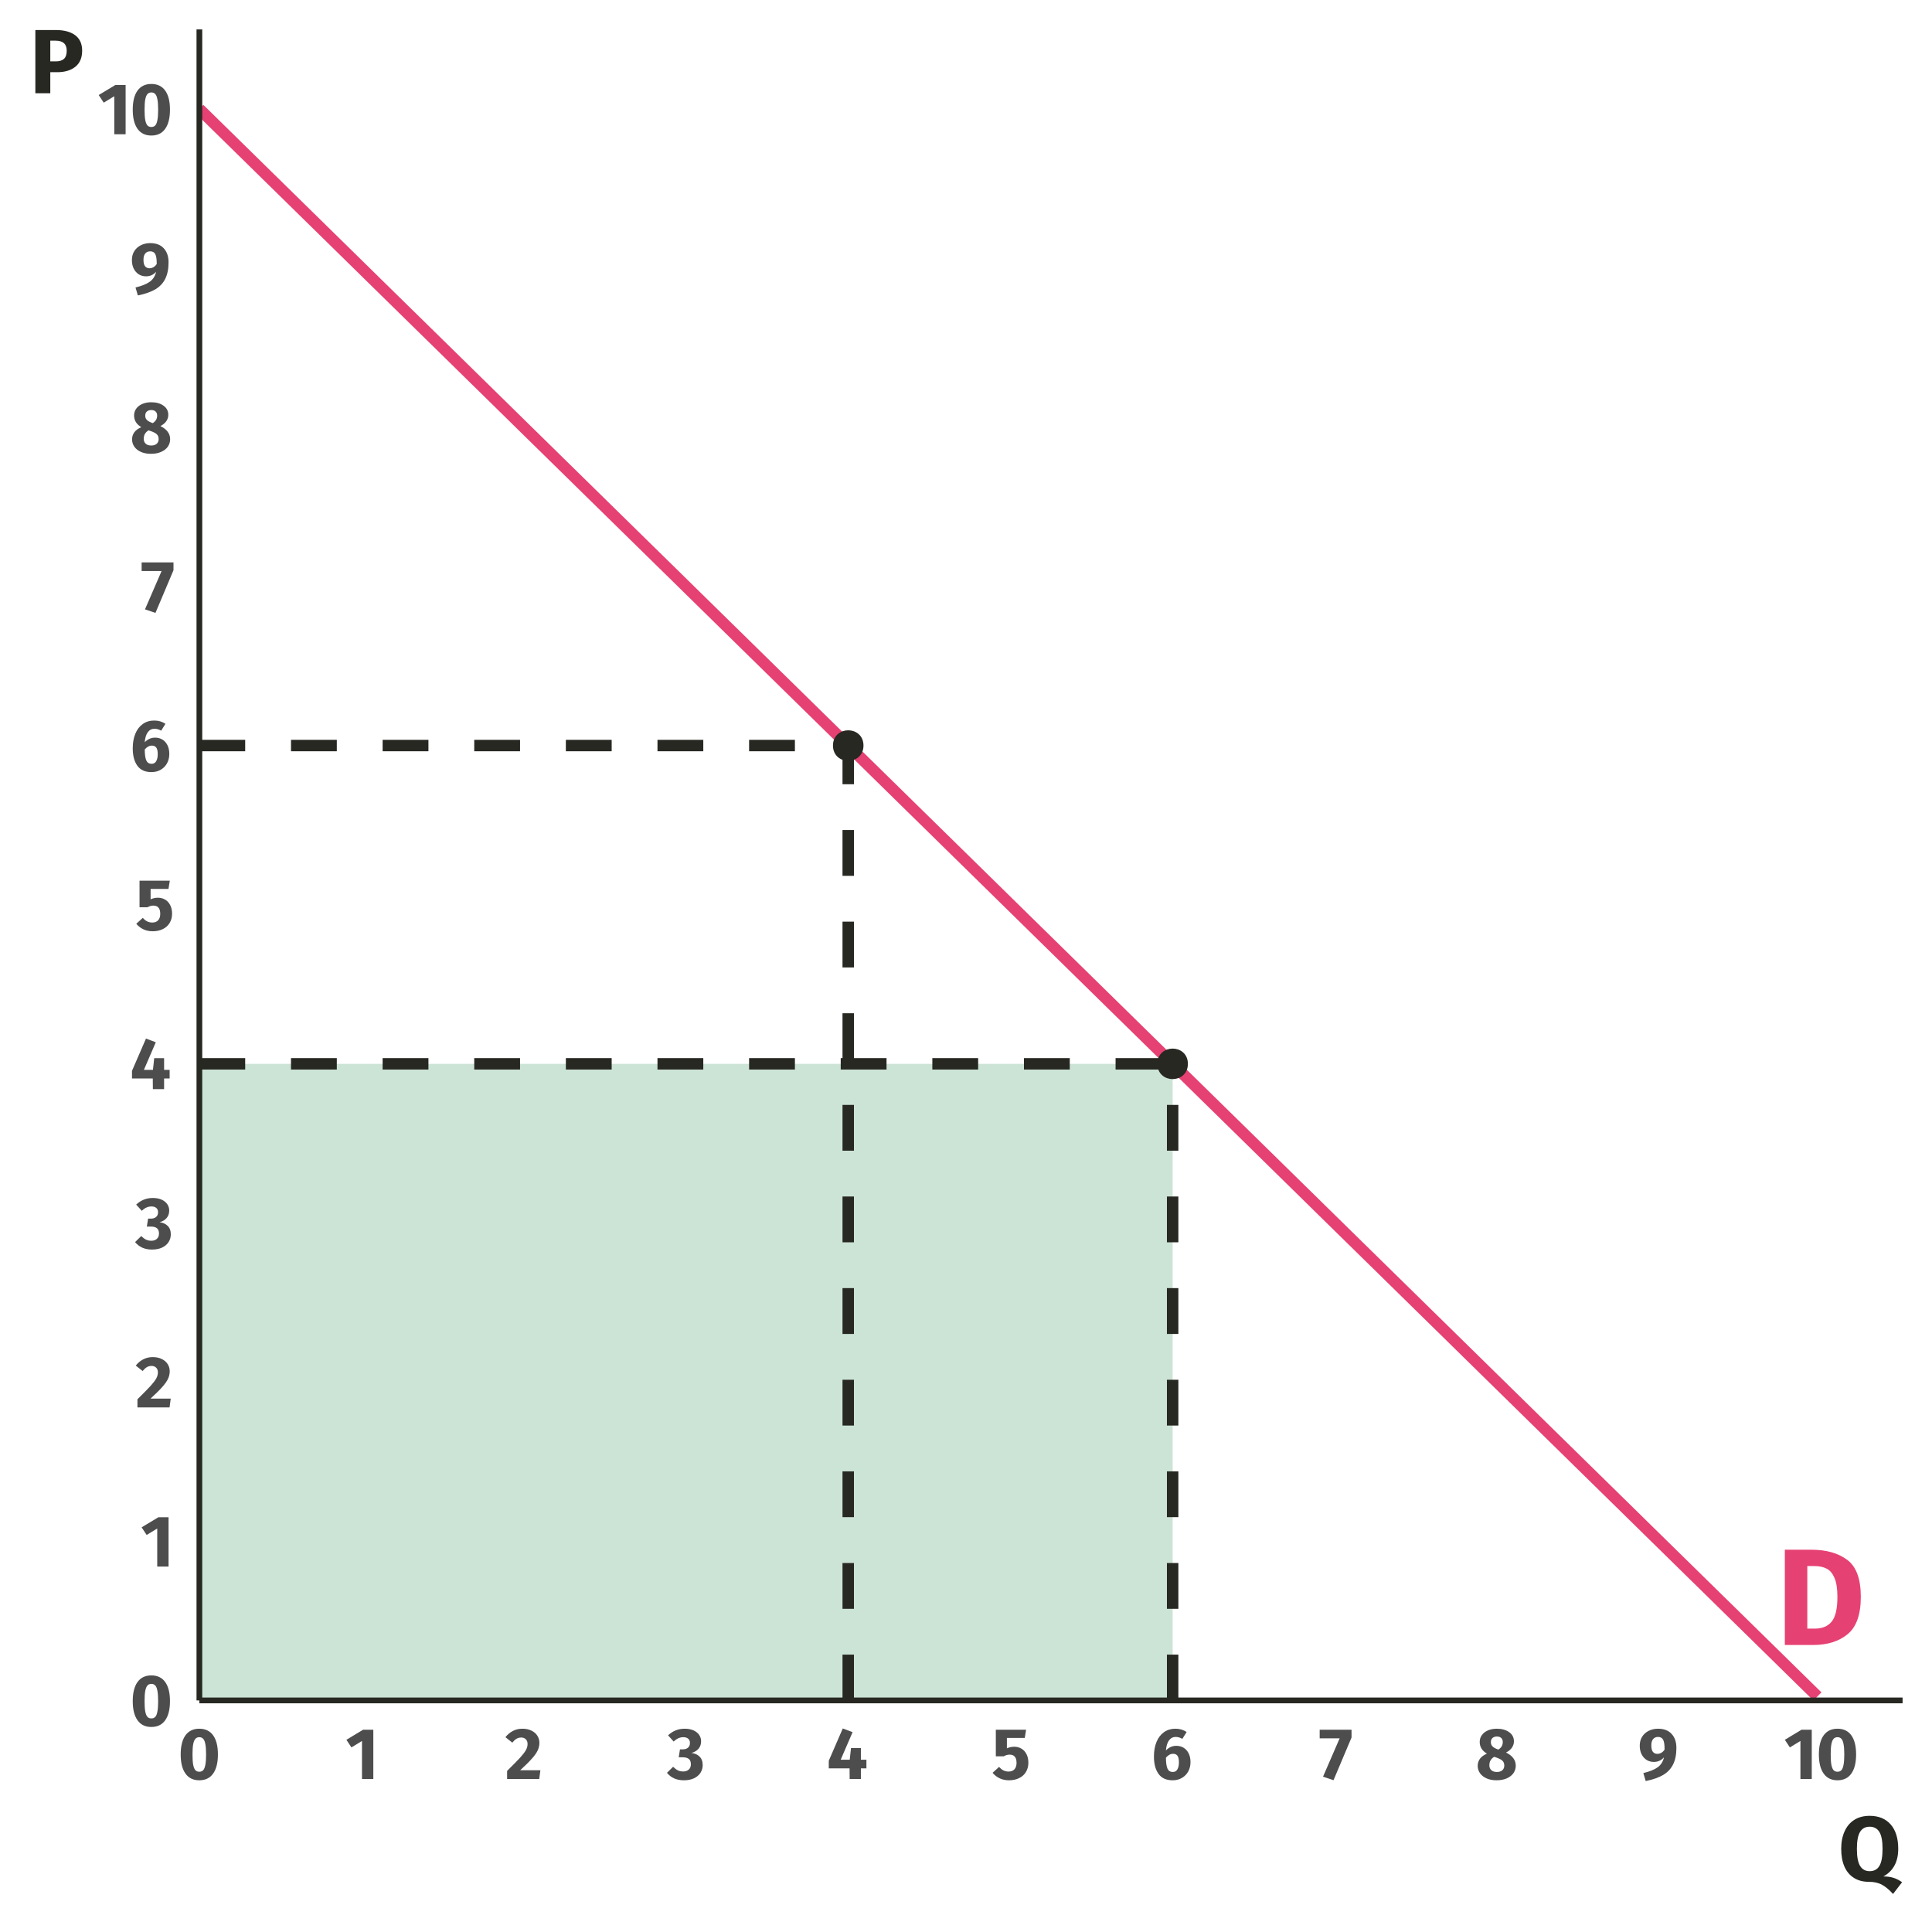
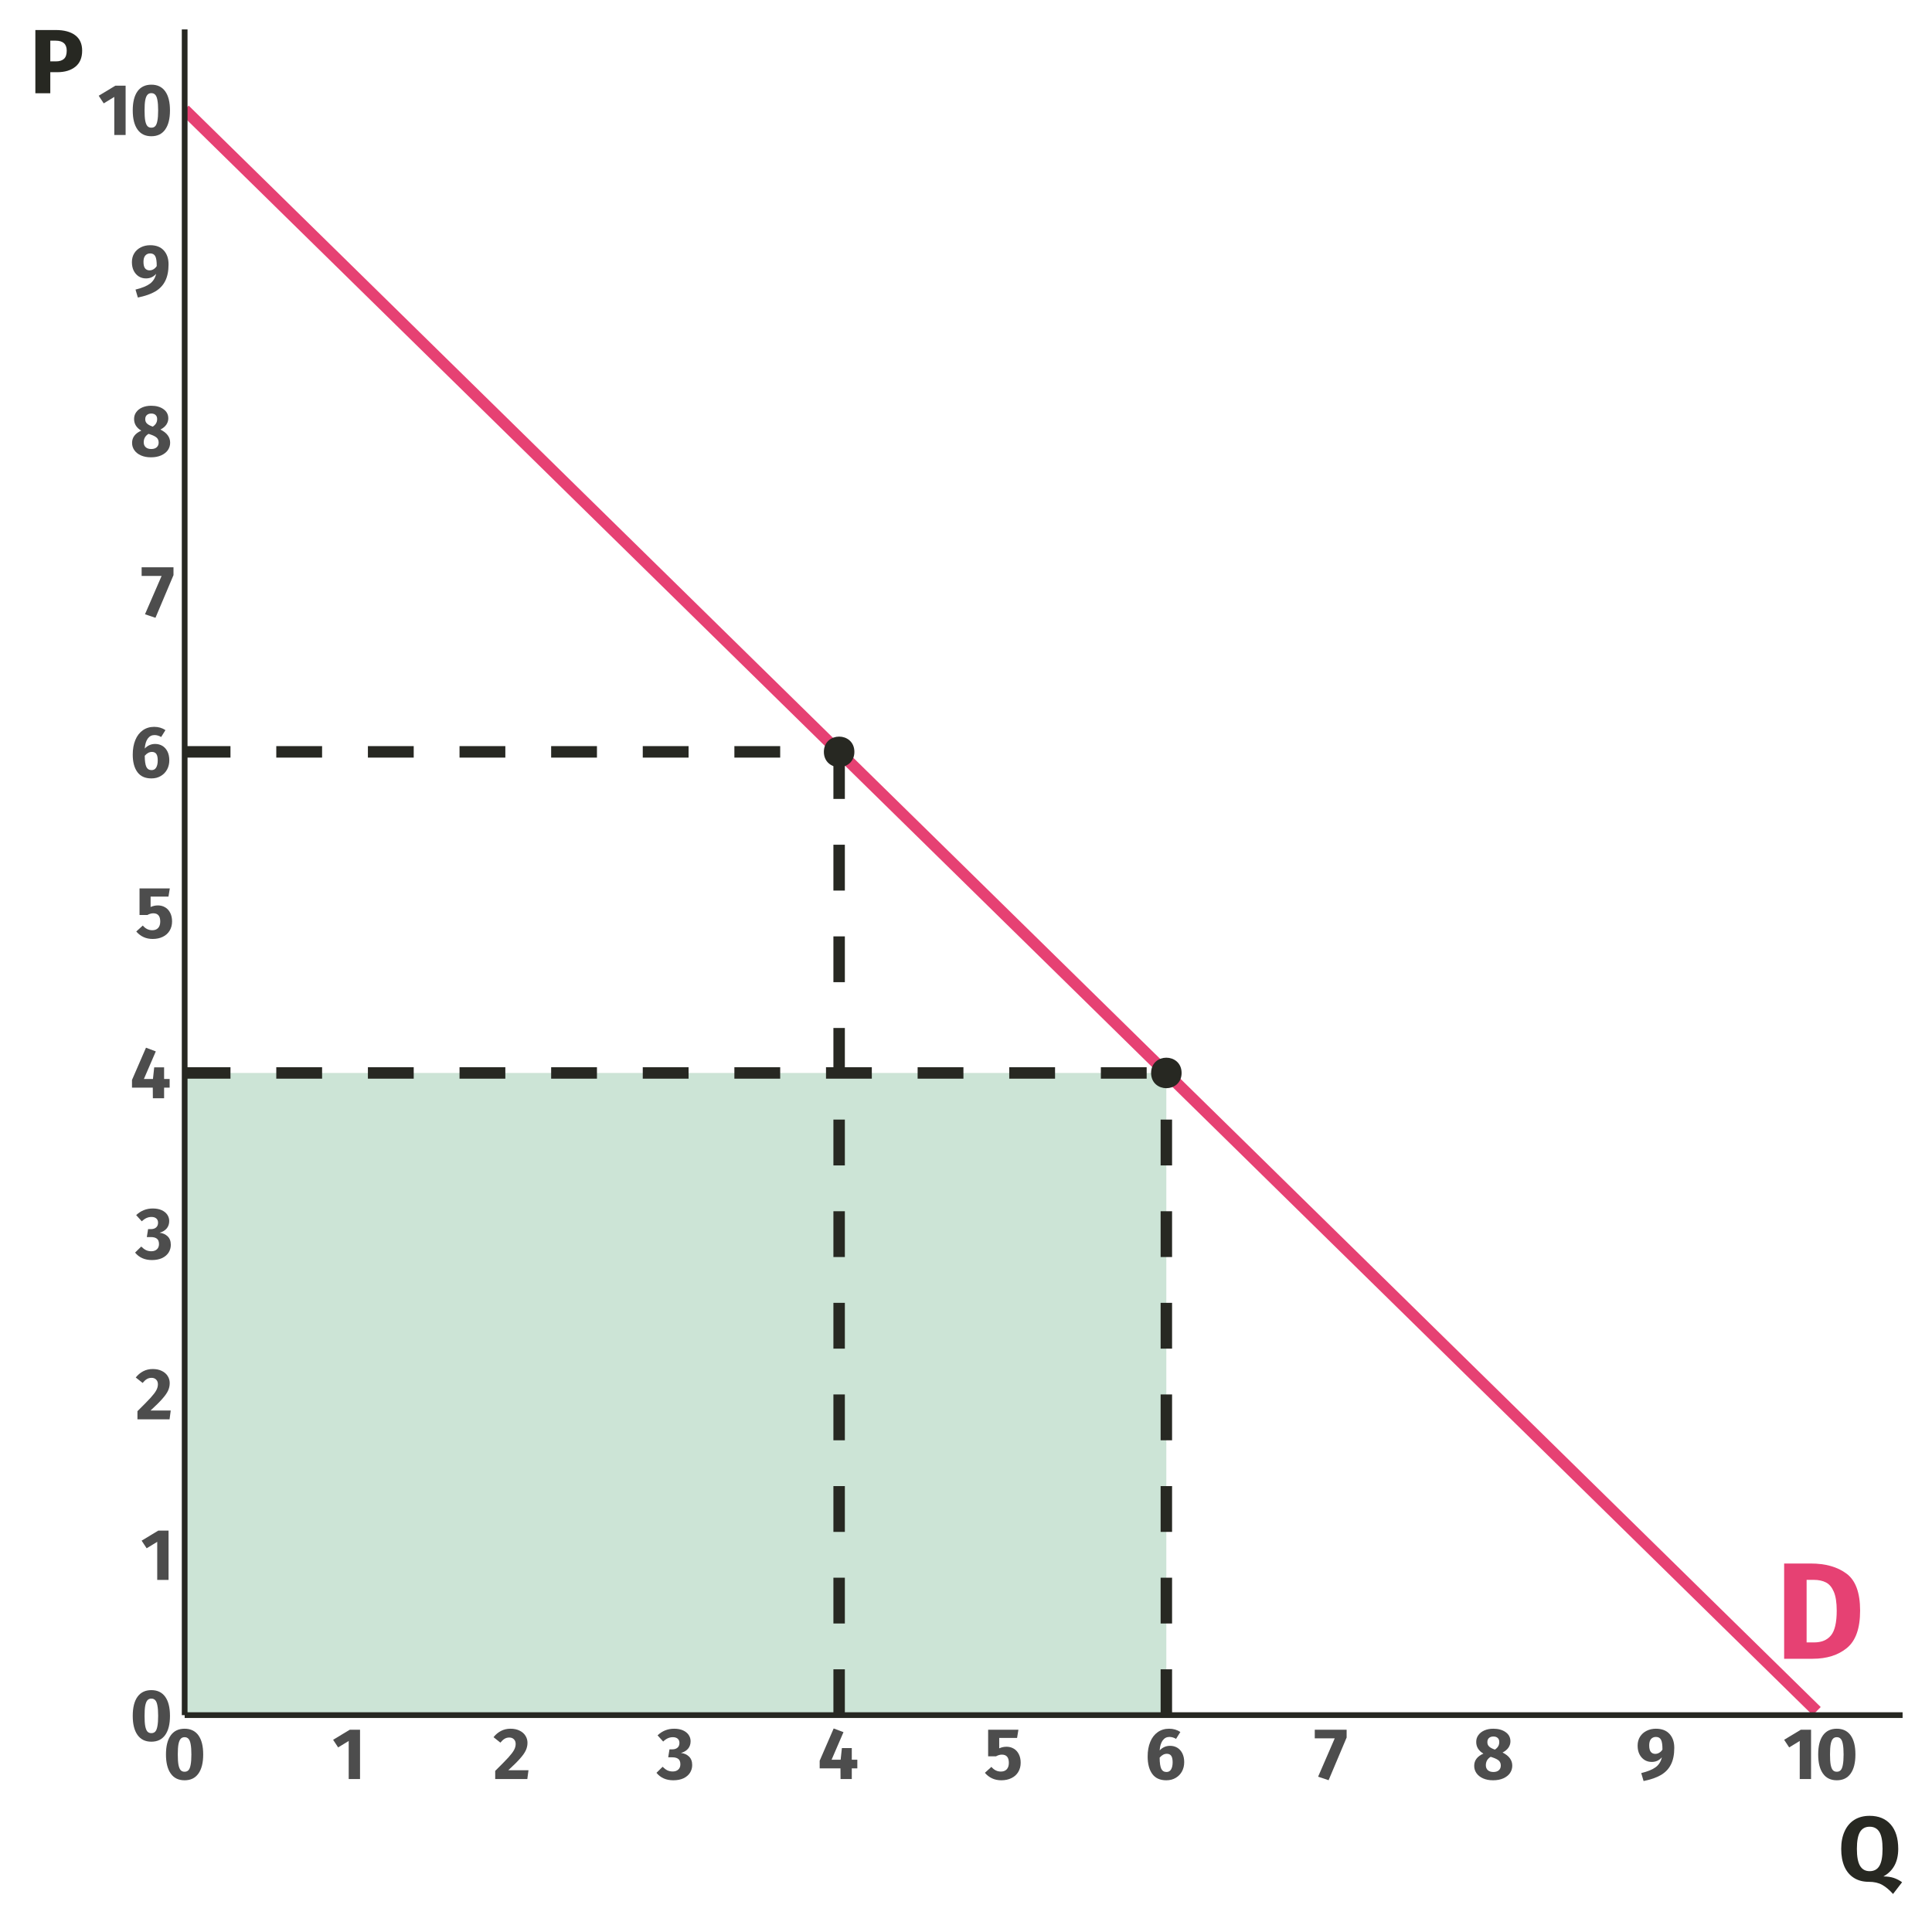
<svg xmlns="http://www.w3.org/2000/svg" xmlns:xlink="http://www.w3.org/1999/xlink" width="360" height="360" viewBox="0 0 360 360">
  <defs>
    <g>
      <g id="glyph-0-0">
        <path d="M 13.906 8.969 L 3.156 8.969 L 3.156 -26.891 L 13.906 -26.891 Z M 4.562 -25.562 L 4.562 7.625 L 12.516 7.625 L 12.516 -25.562 Z M 8.297 -11.547 C 9.316 -11.547 10.047 -11.27 10.484 -10.719 C 10.922 -10.176 11.141 -9.473 11.141 -8.609 C 11.141 -7.703 10.945 -7 10.562 -6.5 C 10.176 -6.008 9.555 -5.703 8.703 -5.578 L 8.703 -4.438 C 8.703 -4.25 8.641 -4.098 8.516 -3.984 C 8.391 -3.867 8.238 -3.812 8.062 -3.812 C 7.895 -3.812 7.742 -3.867 7.609 -3.984 C 7.484 -4.098 7.422 -4.25 7.422 -4.438 L 7.422 -6.578 C 8.328 -6.629 8.941 -6.797 9.266 -7.078 C 9.586 -7.359 9.75 -7.848 9.75 -8.547 C 9.75 -9.117 9.641 -9.555 9.422 -9.859 C 9.203 -10.172 8.789 -10.328 8.188 -10.328 C 7.695 -10.328 7.254 -10.227 6.859 -10.031 C 6.723 -9.988 6.613 -9.969 6.531 -9.969 C 6.344 -9.969 6.191 -10.02 6.078 -10.125 C 5.973 -10.238 5.922 -10.379 5.922 -10.547 C 5.922 -10.867 6.172 -11.113 6.672 -11.281 C 7.172 -11.457 7.711 -11.547 8.297 -11.547 Z M 8.062 -3.078 C 8.32 -3.078 8.535 -2.988 8.703 -2.812 C 8.879 -2.645 8.969 -2.43 8.969 -2.172 C 8.969 -1.898 8.879 -1.676 8.703 -1.5 C 8.535 -1.32 8.32 -1.234 8.062 -1.234 C 7.812 -1.234 7.598 -1.32 7.422 -1.5 C 7.254 -1.676 7.172 -1.898 7.172 -2.172 C 7.172 -2.43 7.254 -2.645 7.422 -2.812 C 7.598 -2.988 7.812 -3.078 8.062 -3.078 Z M 8.062 -3.078 " />
      </g>
      <g id="glyph-0-1">
        <path d="M 6.609 -17.75 C 9.391 -17.75 11.617 -17.117 13.297 -15.859 C 14.984 -14.609 15.828 -12.312 15.828 -8.969 C 15.828 -5.664 15.004 -3.344 13.359 -2 C 11.723 -0.664 9.598 0 6.984 0 L 1.672 0 L 1.672 -17.75 Z M 5.859 -14.703 L 5.859 -3.047 L 7.25 -3.047 C 8.633 -3.047 9.68 -3.477 10.391 -4.344 C 11.109 -5.207 11.469 -6.75 11.469 -8.969 C 11.469 -10.488 11.285 -11.664 10.922 -12.5 C 10.566 -13.332 10.082 -13.906 9.469 -14.219 C 8.852 -14.539 8.098 -14.703 7.203 -14.703 Z M 5.859 -14.703 " />
      </g>
      <g id="glyph-1-0">
        <path d="M 7.375 4.75 L 1.672 4.75 L 1.672 -14.266 L 7.375 -14.266 Z M 2.422 -13.562 L 2.422 4.047 L 6.641 4.047 L 6.641 -13.562 Z M 4.406 -6.125 C 4.945 -6.125 5.332 -5.977 5.562 -5.688 C 5.789 -5.406 5.906 -5.031 5.906 -4.562 C 5.906 -4.082 5.801 -3.711 5.594 -3.453 C 5.395 -3.191 5.07 -3.031 4.625 -2.969 L 4.625 -2.359 C 4.625 -2.254 4.586 -2.172 4.516 -2.109 C 4.453 -2.055 4.375 -2.031 4.281 -2.031 C 4.188 -2.031 4.102 -2.055 4.031 -2.109 C 3.969 -2.172 3.938 -2.254 3.938 -2.359 L 3.938 -3.5 C 4.414 -3.52 4.738 -3.602 4.906 -3.75 C 5.082 -3.906 5.172 -4.172 5.172 -4.547 C 5.172 -4.836 5.113 -5.066 5 -5.234 C 4.883 -5.398 4.664 -5.484 4.344 -5.484 C 4.082 -5.484 3.848 -5.43 3.641 -5.328 C 3.566 -5.297 3.508 -5.281 3.469 -5.281 C 3.363 -5.281 3.281 -5.312 3.219 -5.375 C 3.164 -5.438 3.141 -5.508 3.141 -5.594 C 3.141 -5.77 3.27 -5.898 3.531 -5.984 C 3.801 -6.078 4.094 -6.125 4.406 -6.125 Z M 4.281 -1.625 C 4.414 -1.625 4.523 -1.578 4.609 -1.484 C 4.703 -1.398 4.75 -1.289 4.75 -1.156 C 4.75 -1.008 4.703 -0.891 4.609 -0.797 C 4.523 -0.703 4.414 -0.656 4.281 -0.656 C 4.145 -0.656 4.031 -0.703 3.938 -0.797 C 3.852 -0.891 3.812 -1.008 3.812 -1.156 C 3.812 -1.289 3.852 -1.398 3.938 -1.484 C 4.031 -1.578 4.145 -1.625 4.281 -1.625 Z M 4.281 -1.625 " />
      </g>
      <g id="glyph-1-1">
        <path d="M 3.984 -9.375 C 5.109 -9.375 5.969 -8.961 6.562 -8.141 C 7.156 -7.316 7.453 -6.129 7.453 -4.578 C 7.453 -3.035 7.156 -1.848 6.562 -1.016 C 5.969 -0.18 5.109 0.234 3.984 0.234 C 2.859 0.234 2 -0.18 1.406 -1.016 C 0.812 -1.848 0.516 -3.035 0.516 -4.578 C 0.516 -6.129 0.812 -7.316 1.406 -8.141 C 2 -8.961 2.859 -9.375 3.984 -9.375 Z M 3.984 -7.797 C 3.672 -7.797 3.426 -7.691 3.25 -7.484 C 3.07 -7.285 2.938 -6.953 2.844 -6.484 C 2.758 -6.023 2.719 -5.391 2.719 -4.578 C 2.719 -3.766 2.758 -3.125 2.844 -2.656 C 2.938 -2.188 3.07 -1.852 3.25 -1.656 C 3.426 -1.457 3.672 -1.359 3.984 -1.359 C 4.285 -1.359 4.523 -1.453 4.703 -1.641 C 4.891 -1.836 5.023 -2.172 5.109 -2.641 C 5.203 -3.109 5.25 -3.754 5.25 -4.578 C 5.25 -5.398 5.203 -6.047 5.109 -6.516 C 5.023 -6.984 4.891 -7.312 4.703 -7.5 C 4.523 -7.695 4.285 -7.797 3.984 -7.797 Z M 3.984 -7.797 " />
      </g>
      <g id="glyph-1-2">
        <path d="M 5.188 0 L 3.078 0 L 3.078 -7.094 L 1.109 -5.891 L 0.172 -7.312 L 3.281 -9.188 L 5.188 -9.188 Z M 5.188 0 " />
      </g>
      <g id="glyph-1-3">
        <path d="M 3.234 -9.375 C 3.898 -9.375 4.469 -9.254 4.938 -9.016 C 5.414 -8.785 5.781 -8.469 6.031 -8.062 C 6.281 -7.664 6.406 -7.227 6.406 -6.75 C 6.406 -6.258 6.301 -5.789 6.094 -5.344 C 5.895 -4.906 5.539 -4.398 5.031 -3.828 C 4.531 -3.254 3.797 -2.523 2.828 -1.641 L 6.594 -1.641 L 6.375 0 L 0.391 0 L 0.391 -1.516 C 1.504 -2.617 2.316 -3.445 2.828 -4 C 3.336 -4.562 3.691 -5.023 3.891 -5.391 C 4.098 -5.766 4.203 -6.145 4.203 -6.531 C 4.203 -6.906 4.094 -7.195 3.875 -7.406 C 3.664 -7.625 3.379 -7.734 3.016 -7.734 C 2.691 -7.734 2.398 -7.656 2.141 -7.5 C 1.891 -7.352 1.629 -7.113 1.359 -6.781 L 0.078 -7.797 C 0.461 -8.285 0.922 -8.672 1.453 -8.953 C 1.984 -9.234 2.578 -9.375 3.234 -9.375 Z M 3.234 -9.375 " />
      </g>
      <g id="glyph-1-4">
-         <path d="M 3.25 -9.375 C 3.895 -9.375 4.445 -9.27 4.906 -9.062 C 5.363 -8.852 5.711 -8.57 5.953 -8.219 C 6.191 -7.863 6.312 -7.473 6.312 -7.047 C 6.312 -6.492 6.156 -6.031 5.844 -5.656 C 5.531 -5.281 5.086 -5.016 4.516 -4.859 C 5.129 -4.785 5.629 -4.562 6.016 -4.188 C 6.41 -3.812 6.609 -3.281 6.609 -2.594 C 6.609 -2.082 6.473 -1.609 6.203 -1.172 C 5.93 -0.742 5.531 -0.398 5 -0.141 C 4.469 0.109 3.832 0.234 3.094 0.234 C 1.758 0.234 0.711 -0.227 -0.047 -1.156 L 1.094 -2.281 C 1.406 -1.977 1.707 -1.754 2 -1.609 C 2.301 -1.473 2.629 -1.406 2.984 -1.406 C 3.398 -1.406 3.738 -1.52 4 -1.75 C 4.27 -1.988 4.406 -2.316 4.406 -2.734 C 4.406 -3.203 4.281 -3.535 4.031 -3.734 C 3.781 -3.941 3.406 -4.047 2.906 -4.047 L 2.141 -4.047 L 2.375 -5.531 L 2.906 -5.531 C 3.312 -5.531 3.633 -5.633 3.875 -5.844 C 4.113 -6.051 4.234 -6.348 4.234 -6.734 C 4.234 -7.066 4.125 -7.328 3.906 -7.516 C 3.688 -7.703 3.383 -7.797 3 -7.797 C 2.352 -7.797 1.754 -7.523 1.203 -6.984 L 0.156 -8.141 C 1.02 -8.961 2.051 -9.375 3.25 -9.375 Z M 3.25 -9.375 " />
+         <path d="M 3.25 -9.375 C 3.895 -9.375 4.445 -9.27 4.906 -9.062 C 5.363 -8.852 5.711 -8.57 5.953 -8.219 C 6.191 -7.863 6.312 -7.473 6.312 -7.047 C 6.312 -6.492 6.156 -6.031 5.844 -5.656 C 5.531 -5.281 5.086 -5.016 4.516 -4.859 C 5.129 -4.785 5.629 -4.562 6.016 -4.188 C 6.41 -3.812 6.609 -3.281 6.609 -2.594 C 6.609 -2.082 6.473 -1.609 6.203 -1.172 C 5.93 -0.742 5.531 -0.398 5 -0.141 C 4.469 0.105 3.832 0.234 3.094 0.234 C 1.758 0.234 0.711 -0.227 -0.047 -1.156 L 1.094 -2.281 C 1.406 -1.977 1.707 -1.754 2 -1.609 C 2.301 -1.473 2.629 -1.406 2.984 -1.406 C 3.398 -1.406 3.738 -1.52 4 -1.75 C 4.27 -1.988 4.406 -2.316 4.406 -2.734 C 4.406 -3.203 4.281 -3.535 4.031 -3.734 C 3.781 -3.941 3.406 -4.047 2.906 -4.047 L 2.141 -4.047 L 2.375 -5.531 L 2.906 -5.531 C 3.312 -5.531 3.633 -5.633 3.875 -5.844 C 4.113 -6.051 4.234 -6.348 4.234 -6.734 C 4.234 -7.066 4.125 -7.328 3.906 -7.516 C 3.688 -7.703 3.383 -7.797 3 -7.797 C 2.352 -7.797 1.754 -7.523 1.203 -6.984 L 0.156 -8.141 C 1.02 -8.961 2.051 -9.375 3.25 -9.375 Z M 3.25 -9.375 " />
      </g>
      <g id="glyph-1-5">
        <path d="M 7.391 -1.984 L 6.359 -1.984 L 6.359 0 L 4.266 0 L 4.25 -1.984 L 0.375 -1.984 L 0.375 -3.406 L 2.984 -9.422 L 4.812 -8.734 L 2.594 -3.594 L 4.281 -3.594 L 4.516 -5.766 L 6.359 -5.766 L 6.359 -3.594 L 7.391 -3.594 Z M 7.391 -1.984 " />
      </g>
      <g id="glyph-1-6">
        <path d="M 6.172 -7.656 L 2.844 -7.656 L 2.844 -5.719 C 3.27 -5.914 3.723 -6.016 4.203 -6.016 C 4.711 -6.016 5.164 -5.895 5.562 -5.656 C 5.957 -5.426 6.27 -5.082 6.5 -4.625 C 6.727 -4.176 6.844 -3.645 6.844 -3.031 C 6.844 -2.383 6.691 -1.812 6.391 -1.312 C 6.098 -0.82 5.676 -0.441 5.125 -0.172 C 4.582 0.098 3.953 0.234 3.234 0.234 C 1.992 0.234 0.973 -0.227 0.172 -1.156 L 1.391 -2.266 C 1.879 -1.68 2.469 -1.391 3.156 -1.391 C 3.625 -1.391 3.988 -1.531 4.25 -1.812 C 4.508 -2.094 4.641 -2.492 4.641 -3.016 C 4.641 -4.035 4.207 -4.547 3.344 -4.547 C 3.164 -4.547 2.988 -4.52 2.812 -4.469 C 2.645 -4.426 2.457 -4.348 2.25 -4.234 L 0.781 -4.234 L 0.781 -9.188 L 6.422 -9.188 Z M 6.172 -7.656 " />
      </g>
      <g id="glyph-1-7">
        <path d="M 4.688 -6.188 C 5.195 -6.188 5.648 -6.066 6.047 -5.828 C 6.441 -5.586 6.754 -5.238 6.984 -4.781 C 7.211 -4.32 7.328 -3.773 7.328 -3.141 C 7.328 -2.516 7.191 -1.945 6.922 -1.438 C 6.648 -0.926 6.258 -0.52 5.75 -0.219 C 5.25 0.082 4.664 0.234 4 0.234 C 2.82 0.234 1.945 -0.16 1.375 -0.953 C 0.801 -1.742 0.516 -2.828 0.516 -4.203 C 0.516 -5.234 0.676 -6.141 1 -6.922 C 1.32 -7.703 1.785 -8.305 2.391 -8.734 C 2.992 -9.16 3.703 -9.375 4.516 -9.375 C 5.305 -9.375 6.004 -9.172 6.609 -8.766 L 5.812 -7.484 C 5.406 -7.723 4.988 -7.844 4.562 -7.844 C 4.051 -7.844 3.633 -7.625 3.312 -7.188 C 3 -6.75 2.812 -6.129 2.75 -5.328 C 3.289 -5.898 3.938 -6.188 4.688 -6.188 Z M 4.031 -1.312 C 4.406 -1.312 4.688 -1.469 4.875 -1.781 C 5.07 -2.102 5.172 -2.547 5.172 -3.109 C 5.172 -3.68 5.082 -4.086 4.906 -4.328 C 4.727 -4.578 4.457 -4.703 4.094 -4.703 C 3.602 -4.703 3.156 -4.461 2.75 -3.984 C 2.758 -3.016 2.859 -2.328 3.047 -1.922 C 3.242 -1.516 3.57 -1.312 4.031 -1.312 Z M 4.031 -1.312 " />
      </g>
      <g id="glyph-1-8">
        <path d="M 6.109 -7.734 L 2.75 0.219 L 0.797 -0.438 L 3.891 -7.578 L 0.172 -7.578 L 0.172 -9.188 L 6.109 -9.188 Z M 6.109 -7.734 " />
      </g>
      <g id="glyph-1-9">
        <path d="M 5.672 -4.938 C 6.285 -4.633 6.738 -4.281 7.031 -3.875 C 7.332 -3.477 7.484 -3.016 7.484 -2.484 C 7.484 -1.984 7.344 -1.523 7.062 -1.109 C 6.781 -0.703 6.363 -0.375 5.812 -0.125 C 5.27 0.113 4.633 0.234 3.906 0.234 C 3.188 0.234 2.562 0.113 2.031 -0.125 C 1.5 -0.363 1.094 -0.688 0.812 -1.094 C 0.531 -1.5 0.391 -1.953 0.391 -2.453 C 0.391 -3.473 0.961 -4.234 2.109 -4.734 C 1.211 -5.266 0.766 -5.988 0.766 -6.906 C 0.766 -7.395 0.898 -7.82 1.172 -8.188 C 1.441 -8.562 1.816 -8.852 2.297 -9.062 C 2.785 -9.27 3.336 -9.375 3.953 -9.375 C 4.891 -9.375 5.656 -9.16 6.25 -8.734 C 6.844 -8.316 7.141 -7.742 7.141 -7.016 C 7.141 -6.609 7.02 -6.223 6.781 -5.859 C 6.539 -5.504 6.172 -5.195 5.672 -4.938 Z M 3.969 -7.922 C 3.625 -7.922 3.348 -7.828 3.141 -7.641 C 2.941 -7.461 2.844 -7.207 2.844 -6.875 C 2.844 -6.57 2.93 -6.32 3.109 -6.125 C 3.285 -5.926 3.566 -5.75 3.953 -5.594 L 4.25 -5.484 C 4.551 -5.691 4.758 -5.906 4.875 -6.125 C 5 -6.344 5.062 -6.602 5.062 -6.906 C 5.062 -7.219 4.969 -7.461 4.781 -7.641 C 4.594 -7.828 4.32 -7.922 3.969 -7.922 Z M 3.969 -1.312 C 4.406 -1.312 4.742 -1.422 4.984 -1.641 C 5.223 -1.859 5.344 -2.145 5.344 -2.5 C 5.344 -2.875 5.238 -3.164 5.031 -3.375 C 4.82 -3.594 4.453 -3.797 3.922 -3.984 L 3.469 -4.141 C 2.863 -3.785 2.562 -3.258 2.562 -2.562 C 2.562 -2.176 2.688 -1.867 2.938 -1.641 C 3.188 -1.422 3.531 -1.312 3.969 -1.312 Z M 3.969 -1.312 " />
      </g>
      <g id="glyph-1-10">
        <path d="M 3.766 -9.375 C 4.867 -9.375 5.711 -9.051 6.297 -8.406 C 6.891 -7.758 7.188 -6.895 7.188 -5.812 C 7.188 -4.57 6.984 -3.547 6.578 -2.734 C 6.18 -1.922 5.566 -1.266 4.734 -0.766 C 3.898 -0.273 2.812 0.102 1.469 0.375 L 1.031 -1.109 C 2.227 -1.398 3.125 -1.766 3.719 -2.203 C 4.312 -2.641 4.695 -3.254 4.875 -4.047 C 4.383 -3.473 3.754 -3.188 2.984 -3.188 C 2.492 -3.188 2.051 -3.305 1.656 -3.547 C 1.258 -3.797 0.941 -4.148 0.703 -4.609 C 0.473 -5.066 0.359 -5.602 0.359 -6.219 C 0.359 -6.844 0.504 -7.395 0.797 -7.875 C 1.098 -8.352 1.508 -8.723 2.031 -8.984 C 2.551 -9.242 3.129 -9.375 3.766 -9.375 Z M 3.641 -4.688 C 3.898 -4.688 4.145 -4.754 4.375 -4.891 C 4.613 -5.023 4.816 -5.223 4.984 -5.484 C 4.992 -6.348 4.906 -6.957 4.719 -7.312 C 4.539 -7.664 4.223 -7.844 3.766 -7.844 C 3.379 -7.844 3.07 -7.707 2.844 -7.438 C 2.625 -7.176 2.516 -6.789 2.516 -6.281 C 2.516 -5.719 2.613 -5.312 2.812 -5.062 C 3.02 -4.812 3.297 -4.688 3.641 -4.688 Z M 3.641 -4.688 " />
      </g>
      <g id="glyph-2-0">
        <path d="M 9.234 5.953 L 2.094 5.953 L 2.094 -17.844 L 9.234 -17.844 Z M 3.031 -16.969 L 3.031 5.062 L 8.312 5.062 L 8.312 -16.969 Z M 5.516 -7.672 C 6.191 -7.672 6.672 -7.488 6.953 -7.125 C 7.242 -6.758 7.391 -6.289 7.391 -5.719 C 7.391 -5.113 7.258 -4.645 7 -4.312 C 6.75 -3.988 6.344 -3.785 5.781 -3.703 L 5.781 -2.938 C 5.781 -2.812 5.738 -2.711 5.656 -2.641 C 5.57 -2.566 5.473 -2.531 5.359 -2.531 C 5.242 -2.531 5.145 -2.566 5.062 -2.641 C 4.977 -2.711 4.938 -2.812 4.938 -2.938 L 4.938 -4.375 C 5.531 -4.406 5.938 -4.516 6.156 -4.703 C 6.375 -4.891 6.484 -5.211 6.484 -5.672 C 6.484 -6.047 6.406 -6.332 6.25 -6.531 C 6.102 -6.738 5.832 -6.844 5.438 -6.844 C 5.113 -6.844 4.82 -6.781 4.562 -6.656 C 4.469 -6.625 4.391 -6.609 4.328 -6.609 C 4.203 -6.609 4.102 -6.645 4.031 -6.719 C 3.957 -6.789 3.922 -6.883 3.922 -7 C 3.922 -7.219 4.086 -7.383 4.422 -7.5 C 4.766 -7.613 5.129 -7.672 5.516 -7.672 Z M 5.359 -2.047 C 5.523 -2.047 5.664 -1.988 5.781 -1.875 C 5.895 -1.758 5.953 -1.613 5.953 -1.438 C 5.953 -1.258 5.895 -1.109 5.781 -0.984 C 5.664 -0.867 5.523 -0.812 5.359 -0.812 C 5.18 -0.812 5.035 -0.867 4.922 -0.984 C 4.816 -1.109 4.766 -1.258 4.766 -1.438 C 4.766 -1.613 4.816 -1.758 4.922 -1.875 C 5.035 -1.988 5.18 -2.047 5.359 -2.047 Z M 5.359 -2.047 " />
      </g>
      <g id="glyph-2-1">
        <path d="M 8.422 -0.766 C 9.148 -0.766 9.785 -0.676 10.328 -0.5 C 10.879 -0.32 11.406 -0.051 11.906 0.312 L 10.219 2.5 C 9.57 1.77 8.906 1.207 8.219 0.812 C 7.539 0.426 6.695 0.234 5.688 0.234 C 4.633 0.234 3.723 -0.004 2.953 -0.484 C 2.18 -0.961 1.586 -1.66 1.172 -2.578 C 0.766 -3.504 0.562 -4.613 0.562 -5.906 C 0.562 -7.164 0.773 -8.258 1.203 -9.188 C 1.629 -10.125 2.238 -10.836 3.031 -11.328 C 3.82 -11.816 4.766 -12.062 5.859 -12.062 C 7.535 -12.062 8.844 -11.523 9.781 -10.453 C 10.719 -9.379 11.188 -7.863 11.188 -5.906 C 11.188 -3.5 10.266 -1.785 8.422 -0.766 Z M 3.484 -5.906 C 3.484 -4.445 3.68 -3.391 4.078 -2.734 C 4.473 -2.078 5.066 -1.75 5.859 -1.75 C 6.68 -1.75 7.285 -2.07 7.672 -2.719 C 8.066 -3.375 8.266 -4.438 8.266 -5.906 C 8.266 -7.363 8.066 -8.414 7.672 -9.062 C 7.273 -9.707 6.672 -10.031 5.859 -10.031 C 5.055 -10.031 4.457 -9.703 4.062 -9.047 C 3.676 -8.398 3.484 -7.352 3.484 -5.906 Z M 3.484 -5.906 " />
      </g>
      <g id="glyph-2-2">
        <path d="M 4.906 -11.781 C 6.457 -11.781 7.664 -11.457 8.531 -10.812 C 9.395 -10.164 9.828 -9.207 9.828 -7.938 C 9.828 -6.613 9.406 -5.613 8.562 -4.938 C 7.719 -4.258 6.586 -3.922 5.172 -3.922 L 3.891 -3.922 L 3.891 0 L 1.109 0 L 1.109 -11.781 Z M 4.938 -5.938 C 5.594 -5.938 6.094 -6.094 6.438 -6.406 C 6.781 -6.719 6.953 -7.227 6.953 -7.938 C 6.953 -9.176 6.258 -9.797 4.875 -9.797 L 3.891 -9.797 L 3.891 -5.938 Z M 4.938 -5.938 " />
      </g>
    </g>
    <clipPath id="clip-0">
-       <path clip-rule="nonzero" d="M 37.152 198 L 219 198 L 219 316.852 L 37.152 316.852 Z M 37.152 198 " />
+       <path clip-rule="nonzero" d="M 34.41 199 L 218 199 L 218 319.59 L 34.41 319.59 Z M 34.41 199 " />
    </clipPath>
    <clipPath id="clip-1">
-       <path clip-rule="nonzero" d="M 37.152 19 L 340 19 L 340 316.852 L 37.152 316.852 Z M 37.152 19 " />
+       <path clip-rule="nonzero" d="M 34.41 19 L 340 19 L 340 319.59 L 34.41 319.59 Z M 34.41 19 " />
    </clipPath>
    <clipPath id="clip-2">
-       <path clip-rule="nonzero" d="M 37.152 197 L 220 197 L 220 200 L 37.152 200 Z M 37.152 197 " />
+       <path clip-rule="nonzero" d="M 34.41 198 L 219 198 L 219 201 L 34.41 201 Z M 34.41 198 " />
    </clipPath>
    <clipPath id="clip-3">
-       <path clip-rule="nonzero" d="M 37.152 137 L 160 137 L 160 140 L 37.152 140 Z M 37.152 137 " />
+       <path clip-rule="nonzero" d="M 34.41 139 L 158 139 L 158 142 L 34.41 142 Z M 34.41 139 " />
    </clipPath>
    <clipPath id="clip-4">
-       <path clip-rule="nonzero" d="M 217 197 L 220 197 L 220 316.852 L 217 316.852 Z M 217 197 " />
+       <path clip-rule="nonzero" d="M 216 198 L 219 198 L 219 319.59 L 216 319.59 Z M 216 198 " />
    </clipPath>
    <clipPath id="clip-5">
-       <path clip-rule="nonzero" d="M 156 137 L 160 137 L 160 316.852 L 156 316.852 Z M 156 137 " />
+       <path clip-rule="nonzero" d="M 155 139 L 158 139 L 158 319.59 L 155 319.59 Z M 155 139 " />
    </clipPath>
  </defs>
  <rect x="-36" y="-36" width="432" height="432" fill="rgb(100%, 100%, 100%)" fill-opacity="1" />
  <g clip-path="url(#clip-0)">
-     <path fill-rule="nonzero" fill="rgb(0%, 47.451%, 20.784%)" fill-opacity="0.2" d="M 37.152 316.848 L 218.508 316.848 L 218.508 198.23 L 37.152 198.23 Z M 37.152 316.848 " />
+     <path fill-rule="nonzero" fill="rgb(0%, 47.451%, 20.784%)" fill-opacity="0.2" d="M 34.41 319.59 L 217.328 319.59 L 217.328 199.93 L 34.41 199.93 Z M 34.41 319.59 " />
  </g>
  <g clip-path="url(#clip-1)">
-     <path fill="none" stroke-width="2.134" stroke-linecap="butt" stroke-linejoin="round" stroke="rgb(90.196%, 25.49%, 45.098%)" stroke-opacity="1" stroke-miterlimit="10" d="M 37.152 20.305 L 40.324 23.422 L 43.5 26.535 L 49.844 32.762 L 53.02 35.875 L 56.191 38.988 L 59.367 42.102 L 62.539 45.215 L 65.715 48.328 L 68.887 51.445 L 72.062 54.559 L 75.234 57.672 L 78.41 60.785 L 81.582 63.898 L 84.758 67.012 L 87.93 70.125 L 91.105 73.238 L 94.277 76.352 L 97.449 79.469 L 100.625 82.582 L 103.797 85.695 L 106.973 88.809 L 110.145 91.922 L 113.32 95.035 L 116.492 98.148 L 119.668 101.262 L 122.84 104.375 L 126.016 107.488 L 129.188 110.605 L 132.363 113.719 L 135.535 116.832 L 138.711 119.945 L 145.055 126.172 L 148.23 129.285 L 151.402 132.398 L 154.578 135.512 L 157.75 138.629 L 160.926 141.742 L 164.098 144.855 L 167.273 147.969 L 170.445 151.082 L 173.621 154.195 L 176.793 157.309 L 179.969 160.422 L 183.141 163.535 L 186.316 166.652 L 192.66 172.879 L 195.836 175.992 L 199.008 179.105 L 202.184 182.219 L 205.355 185.332 L 208.531 188.445 L 211.703 191.559 L 214.879 194.672 L 218.051 197.789 L 221.227 200.902 L 224.398 204.016 L 227.574 207.129 L 230.746 210.242 L 233.922 213.355 L 240.266 219.582 L 243.441 222.695 L 246.613 225.812 L 249.789 228.926 L 252.961 232.039 L 256.137 235.152 L 259.309 238.266 L 262.484 241.379 L 265.656 244.492 L 268.832 247.605 L 272.004 250.719 L 275.18 253.836 L 278.352 256.949 L 281.527 260.062 L 287.871 266.289 L 291.047 269.402 L 294.219 272.516 L 297.395 275.629 L 300.566 278.742 L 303.742 281.855 L 306.914 284.973 L 310.09 288.086 L 313.262 291.199 L 316.438 294.312 L 319.609 297.426 L 322.785 300.539 L 325.957 303.652 L 329.133 306.766 L 332.305 309.879 L 335.477 312.996 L 338.652 316.109 " />
+     <path fill="none" stroke-width="2.134" stroke-linecap="butt" stroke-linejoin="round" stroke="rgb(90.196%, 25.49%, 45.098%)" stroke-opacity="1" stroke-miterlimit="10" d="M 34.41 20.438 L 37.613 23.578 L 40.812 26.719 L 44.016 29.859 L 47.215 33 L 50.418 36.141 L 53.617 39.285 L 56.82 42.426 L 60.02 45.566 L 63.223 48.707 L 69.621 54.988 L 72.824 58.129 L 76.023 61.27 L 79.227 64.414 L 82.426 67.555 L 85.629 70.695 L 88.828 73.836 L 92.031 76.977 L 95.23 80.117 L 98.434 83.258 L 101.633 86.398 L 104.836 89.543 L 108.035 92.684 L 111.238 95.824 L 114.438 98.965 L 117.641 102.105 L 120.84 105.246 L 124.043 108.387 L 127.242 111.527 L 130.445 114.672 L 133.645 117.812 L 136.848 120.953 L 140.047 124.094 L 143.25 127.234 L 146.449 130.375 L 149.652 133.516 L 156.051 139.797 L 159.254 142.941 L 162.453 146.082 L 165.656 149.223 L 168.855 152.363 L 172.059 155.504 L 175.258 158.645 L 178.461 161.785 L 181.66 164.926 L 184.863 168.07 L 188.062 171.211 L 191.266 174.352 L 194.465 177.492 L 197.668 180.633 L 200.867 183.773 L 204.07 186.914 L 207.27 190.055 L 210.473 193.199 L 213.672 196.34 L 216.875 199.48 L 220.074 202.621 L 223.277 205.762 L 226.477 208.902 L 229.68 212.043 L 236.078 218.324 L 239.281 221.469 L 242.48 224.609 L 245.684 227.75 L 248.883 230.891 L 252.086 234.031 L 255.285 237.172 L 258.488 240.312 L 261.688 243.453 L 264.891 246.598 L 268.09 249.738 L 271.293 252.879 L 274.492 256.02 L 277.695 259.16 L 280.895 262.301 L 284.098 265.441 L 287.297 268.582 L 290.5 271.727 L 293.699 274.867 L 296.902 278.008 L 300.102 281.148 L 303.305 284.289 L 306.504 287.43 L 309.707 290.57 L 316.105 296.852 L 319.309 299.996 L 322.508 303.137 L 325.711 306.277 L 328.91 309.418 L 332.113 312.559 L 335.312 315.699 L 338.516 318.84 " />
  </g>
-   <path fill-rule="nonzero" fill="rgb(15.294%, 15.686%, 13.333%)" fill-opacity="1" stroke-width="0.709" stroke-linecap="round" stroke-linejoin="round" stroke="rgb(15.294%, 15.686%, 13.333%)" stroke-opacity="1" stroke-miterlimit="10" d="M 220.992 198.23 C 220.992 201.551 216.016 201.551 216.016 198.23 C 216.016 194.914 220.992 194.914 220.992 198.23 " />
-   <path fill-rule="nonzero" fill="rgb(15.294%, 15.686%, 13.333%)" fill-opacity="1" stroke-width="0.709" stroke-linecap="round" stroke-linejoin="round" stroke="rgb(15.294%, 15.686%, 13.333%)" stroke-opacity="1" stroke-miterlimit="10" d="M 160.543 138.922 C 160.543 142.242 155.566 142.242 155.566 138.922 C 155.566 135.605 160.543 135.605 160.543 138.922 " />
+   <path fill-rule="nonzero" fill="rgb(15.294%, 15.686%, 13.333%)" fill-opacity="1" stroke-width="0.709" stroke-linecap="round" stroke-linejoin="round" stroke="rgb(15.294%, 15.686%, 13.333%)" stroke-opacity="1" stroke-miterlimit="10" d="M 219.82 199.93 C 219.82 203.246 214.844 203.246 214.844 199.93 C 214.844 196.609 219.82 196.609 219.82 199.93 " />
+   <path fill-rule="nonzero" fill="rgb(15.294%, 15.686%, 13.333%)" fill-opacity="1" stroke-width="0.709" stroke-linecap="round" stroke-linejoin="round" stroke="rgb(15.294%, 15.686%, 13.333%)" stroke-opacity="1" stroke-miterlimit="10" d="M 158.848 140.098 C 158.848 143.414 153.871 143.414 153.871 140.098 C 153.871 136.781 158.848 136.781 158.848 140.098 " />
  <g clip-path="url(#clip-2)">
-     <path fill="none" stroke-width="2.134" stroke-linecap="butt" stroke-linejoin="round" stroke="rgb(15.294%, 15.686%, 13.333%)" stroke-opacity="1" stroke-dasharray="8.536 8.536" stroke-miterlimit="10" d="M 37.152 198.23 L 218.504 198.23 " />
+     <path fill="none" stroke-width="2.134" stroke-linecap="butt" stroke-linejoin="round" stroke="rgb(15.294%, 15.686%, 13.333%)" stroke-opacity="1" stroke-dasharray="8.536 8.536" stroke-miterlimit="10" d="M 34.41 199.93 L 217.332 199.93 " />
  </g>
  <g clip-path="url(#clip-3)">
-     <path fill="none" stroke-width="2.134" stroke-linecap="butt" stroke-linejoin="round" stroke="rgb(15.294%, 15.686%, 13.333%)" stroke-opacity="1" stroke-dasharray="8.536 8.536" stroke-miterlimit="10" d="M 37.152 138.922 L 158.055 138.922 " />
+     <path fill="none" stroke-width="2.134" stroke-linecap="butt" stroke-linejoin="round" stroke="rgb(15.294%, 15.686%, 13.333%)" stroke-opacity="1" stroke-dasharray="8.536 8.536" stroke-miterlimit="10" d="M 34.41 140.098 L 156.359 140.098 " />
  </g>
  <g clip-path="url(#clip-4)">
-     <path fill="none" stroke-width="2.134" stroke-linecap="butt" stroke-linejoin="round" stroke="rgb(15.294%, 15.686%, 13.333%)" stroke-opacity="1" stroke-dasharray="8.536 8.536" stroke-miterlimit="10" d="M 218.504 316.848 L 218.504 198.23 " />
+     <path fill="none" stroke-width="2.134" stroke-linecap="butt" stroke-linejoin="round" stroke="rgb(15.294%, 15.686%, 13.333%)" stroke-opacity="1" stroke-dasharray="8.536 8.536" stroke-miterlimit="10" d="M 217.332 319.59 L 217.332 199.93 " />
  </g>
  <g clip-path="url(#clip-5)">
-     <path fill="none" stroke-width="2.134" stroke-linecap="butt" stroke-linejoin="round" stroke="rgb(15.294%, 15.686%, 13.333%)" stroke-opacity="1" stroke-dasharray="8.536 8.536" stroke-miterlimit="10" d="M 158.055 316.848 L 158.055 138.922 " />
+     <path fill="none" stroke-width="2.134" stroke-linecap="butt" stroke-linejoin="round" stroke="rgb(15.294%, 15.686%, 13.333%)" stroke-opacity="1" stroke-dasharray="8.536 8.536" stroke-miterlimit="10" d="M 156.359 319.59 L 156.359 140.098 " />
  </g>
  <g fill="rgb(90.196%, 25.49%, 45.098%)" fill-opacity="1">
-     <use xlink:href="#glyph-0-1" x="330.906" y="306.517" />
+     <use xlink:href="#glyph-0-1" x="330.777" y="309.087" />
  </g>
-   <path fill="none" stroke-width="1.067" stroke-linecap="butt" stroke-linejoin="round" stroke="rgb(15.294%, 15.686%, 13.333%)" stroke-opacity="1" stroke-miterlimit="10" d="M 37.152 316.848 L 37.152 5.48 " />
+   <path fill="none" stroke-width="1.067" stroke-linecap="butt" stroke-linejoin="round" stroke="rgb(15.294%, 15.686%, 13.333%)" stroke-opacity="1" stroke-miterlimit="10" d="M 34.41 319.59 L 34.41 5.48 " />
  <g fill="rgb(30.196%, 30.196%, 30.196%)" fill-opacity="1">
-     <use xlink:href="#glyph-1-1" x="24.219" y="321.562" />
+     <use xlink:href="#glyph-1-1" x="24.219" y="324.305" />
  </g>
  <g fill="rgb(30.196%, 30.196%, 30.196%)" fill-opacity="1">
-     <use xlink:href="#glyph-1-2" x="26.219" y="291.91" />
+     <use xlink:href="#glyph-1-2" x="26.219" y="294.391" />
  </g>
  <g fill="rgb(30.196%, 30.196%, 30.196%)" fill-opacity="1">
-     <use xlink:href="#glyph-1-3" x="25.219" y="262.254" />
+     <use xlink:href="#glyph-1-3" x="25.219" y="264.473" />
  </g>
  <g fill="rgb(30.196%, 30.196%, 30.196%)" fill-opacity="1">
-     <use xlink:href="#glyph-1-4" x="25.219" y="232.602" />
+     <use xlink:href="#glyph-1-4" x="25.219" y="234.559" />
  </g>
  <g fill="rgb(30.196%, 30.196%, 30.196%)" fill-opacity="1">
-     <use xlink:href="#glyph-1-5" x="24.219" y="202.945" />
+     <use xlink:href="#glyph-1-5" x="24.219" y="204.645" />
  </g>
  <g fill="rgb(30.196%, 30.196%, 30.196%)" fill-opacity="1">
-     <use xlink:href="#glyph-1-6" x="25.219" y="173.293" />
+     <use xlink:href="#glyph-1-6" x="25.219" y="174.727" />
  </g>
  <g fill="rgb(30.196%, 30.196%, 30.196%)" fill-opacity="1">
-     <use xlink:href="#glyph-1-7" x="24.219" y="143.637" />
+     <use xlink:href="#glyph-1-7" x="24.219" y="144.812" />
  </g>
  <g fill="rgb(30.196%, 30.196%, 30.196%)" fill-opacity="1">
-     <use xlink:href="#glyph-1-8" x="26.219" y="113.984" />
+     <use xlink:href="#glyph-1-8" x="26.219" y="114.898" />
  </g>
  <g fill="rgb(30.196%, 30.196%, 30.196%)" fill-opacity="1">
-     <use xlink:href="#glyph-1-9" x="24.219" y="84.328" />
+     <use xlink:href="#glyph-1-9" x="24.219" y="84.98" />
  </g>
  <g fill="rgb(30.196%, 30.196%, 30.196%)" fill-opacity="1">
-     <use xlink:href="#glyph-1-10" x="24.219" y="54.676" />
+     <use xlink:href="#glyph-1-10" x="24.219" y="55.066" />
  </g>
  <g fill="rgb(30.196%, 30.196%, 30.196%)" fill-opacity="1">
-     <use xlink:href="#glyph-1-2" x="18.219" y="25.02" />
-     <use xlink:href="#glyph-1-1" x="24.219" y="25.02" />
+     <use xlink:href="#glyph-1-2" x="18.219" y="25.152" />
+     <use xlink:href="#glyph-1-1" x="24.219" y="25.152" />
  </g>
-   <path fill="none" stroke-width="1.067" stroke-linecap="butt" stroke-linejoin="round" stroke="rgb(15.294%, 15.686%, 13.333%)" stroke-opacity="1" stroke-miterlimit="10" d="M 37.152 316.848 L 354.52 316.848 " />
+   <path fill="none" stroke-width="1.067" stroke-linecap="butt" stroke-linejoin="round" stroke="rgb(15.294%, 15.686%, 13.333%)" stroke-opacity="1" stroke-miterlimit="10" d="M 34.41 319.59 L 354.52 319.59 " />
  <g fill="rgb(30.196%, 30.196%, 30.196%)" fill-opacity="1">
-     <use xlink:href="#glyph-1-1" x="33.152" y="331.496" />
+     <use xlink:href="#glyph-1-1" x="30.41" y="331.496" />
  </g>
  <g fill="rgb(30.196%, 30.196%, 30.196%)" fill-opacity="1">
-     <use xlink:href="#glyph-1-2" x="64.375" y="331.496" />
+     <use xlink:href="#glyph-1-2" x="61.898" y="331.496" />
  </g>
  <g fill="rgb(30.196%, 30.196%, 30.196%)" fill-opacity="1">
-     <use xlink:href="#glyph-1-3" x="94.102" y="331.496" />
+     <use xlink:href="#glyph-1-3" x="91.883" y="331.496" />
  </g>
  <g fill="rgb(30.196%, 30.196%, 30.196%)" fill-opacity="1">
-     <use xlink:href="#glyph-1-4" x="124.328" y="331.496" />
+     <use xlink:href="#glyph-1-4" x="122.371" y="331.496" />
  </g>
  <g fill="rgb(30.196%, 30.196%, 30.196%)" fill-opacity="1">
-     <use xlink:href="#glyph-1-5" x="154.055" y="331.496" />
+     <use xlink:href="#glyph-1-5" x="152.359" y="331.496" />
  </g>
  <g fill="rgb(30.196%, 30.196%, 30.196%)" fill-opacity="1">
-     <use xlink:href="#glyph-1-6" x="184.777" y="331.496" />
+     <use xlink:href="#glyph-1-6" x="183.344" y="331.496" />
  </g>
  <g fill="rgb(30.196%, 30.196%, 30.196%)" fill-opacity="1">
-     <use xlink:href="#glyph-1-7" x="214.504" y="331.496" />
+     <use xlink:href="#glyph-1-7" x="213.332" y="331.496" />
  </g>
  <g fill="rgb(30.196%, 30.196%, 30.196%)" fill-opacity="1">
-     <use xlink:href="#glyph-1-8" x="245.73" y="331.496" />
+     <use xlink:href="#glyph-1-8" x="244.816" y="331.496" />
  </g>
  <g fill="rgb(30.196%, 30.196%, 30.196%)" fill-opacity="1">
-     <use xlink:href="#glyph-1-9" x="274.957" y="331.496" />
+     <use xlink:href="#glyph-1-9" x="274.305" y="331.496" />
  </g>
  <g fill="rgb(30.196%, 30.196%, 30.196%)" fill-opacity="1">
-     <use xlink:href="#glyph-1-10" x="305.184" y="331.496" />
+     <use xlink:href="#glyph-1-10" x="304.789" y="331.496" />
  </g>
  <g fill="rgb(30.196%, 30.196%, 30.196%)" fill-opacity="1">
-     <use xlink:href="#glyph-1-2" x="332.406" y="331.496" />
-     <use xlink:href="#glyph-1-1" x="338.406" y="331.496" />
+     <use xlink:href="#glyph-1-2" x="332.277" y="331.496" />
+     <use xlink:href="#glyph-1-1" x="338.277" y="331.496" />
  </g>
  <g fill="rgb(15.294%, 15.686%, 13.333%)" fill-opacity="1">
    <use xlink:href="#glyph-2-1" x="342.52" y="350.414" />
  </g>
  <g fill="rgb(15.294%, 15.686%, 13.333%)" fill-opacity="1">
    <use xlink:href="#glyph-2-2" x="5.48" y="17.375" />
  </g>
</svg>
